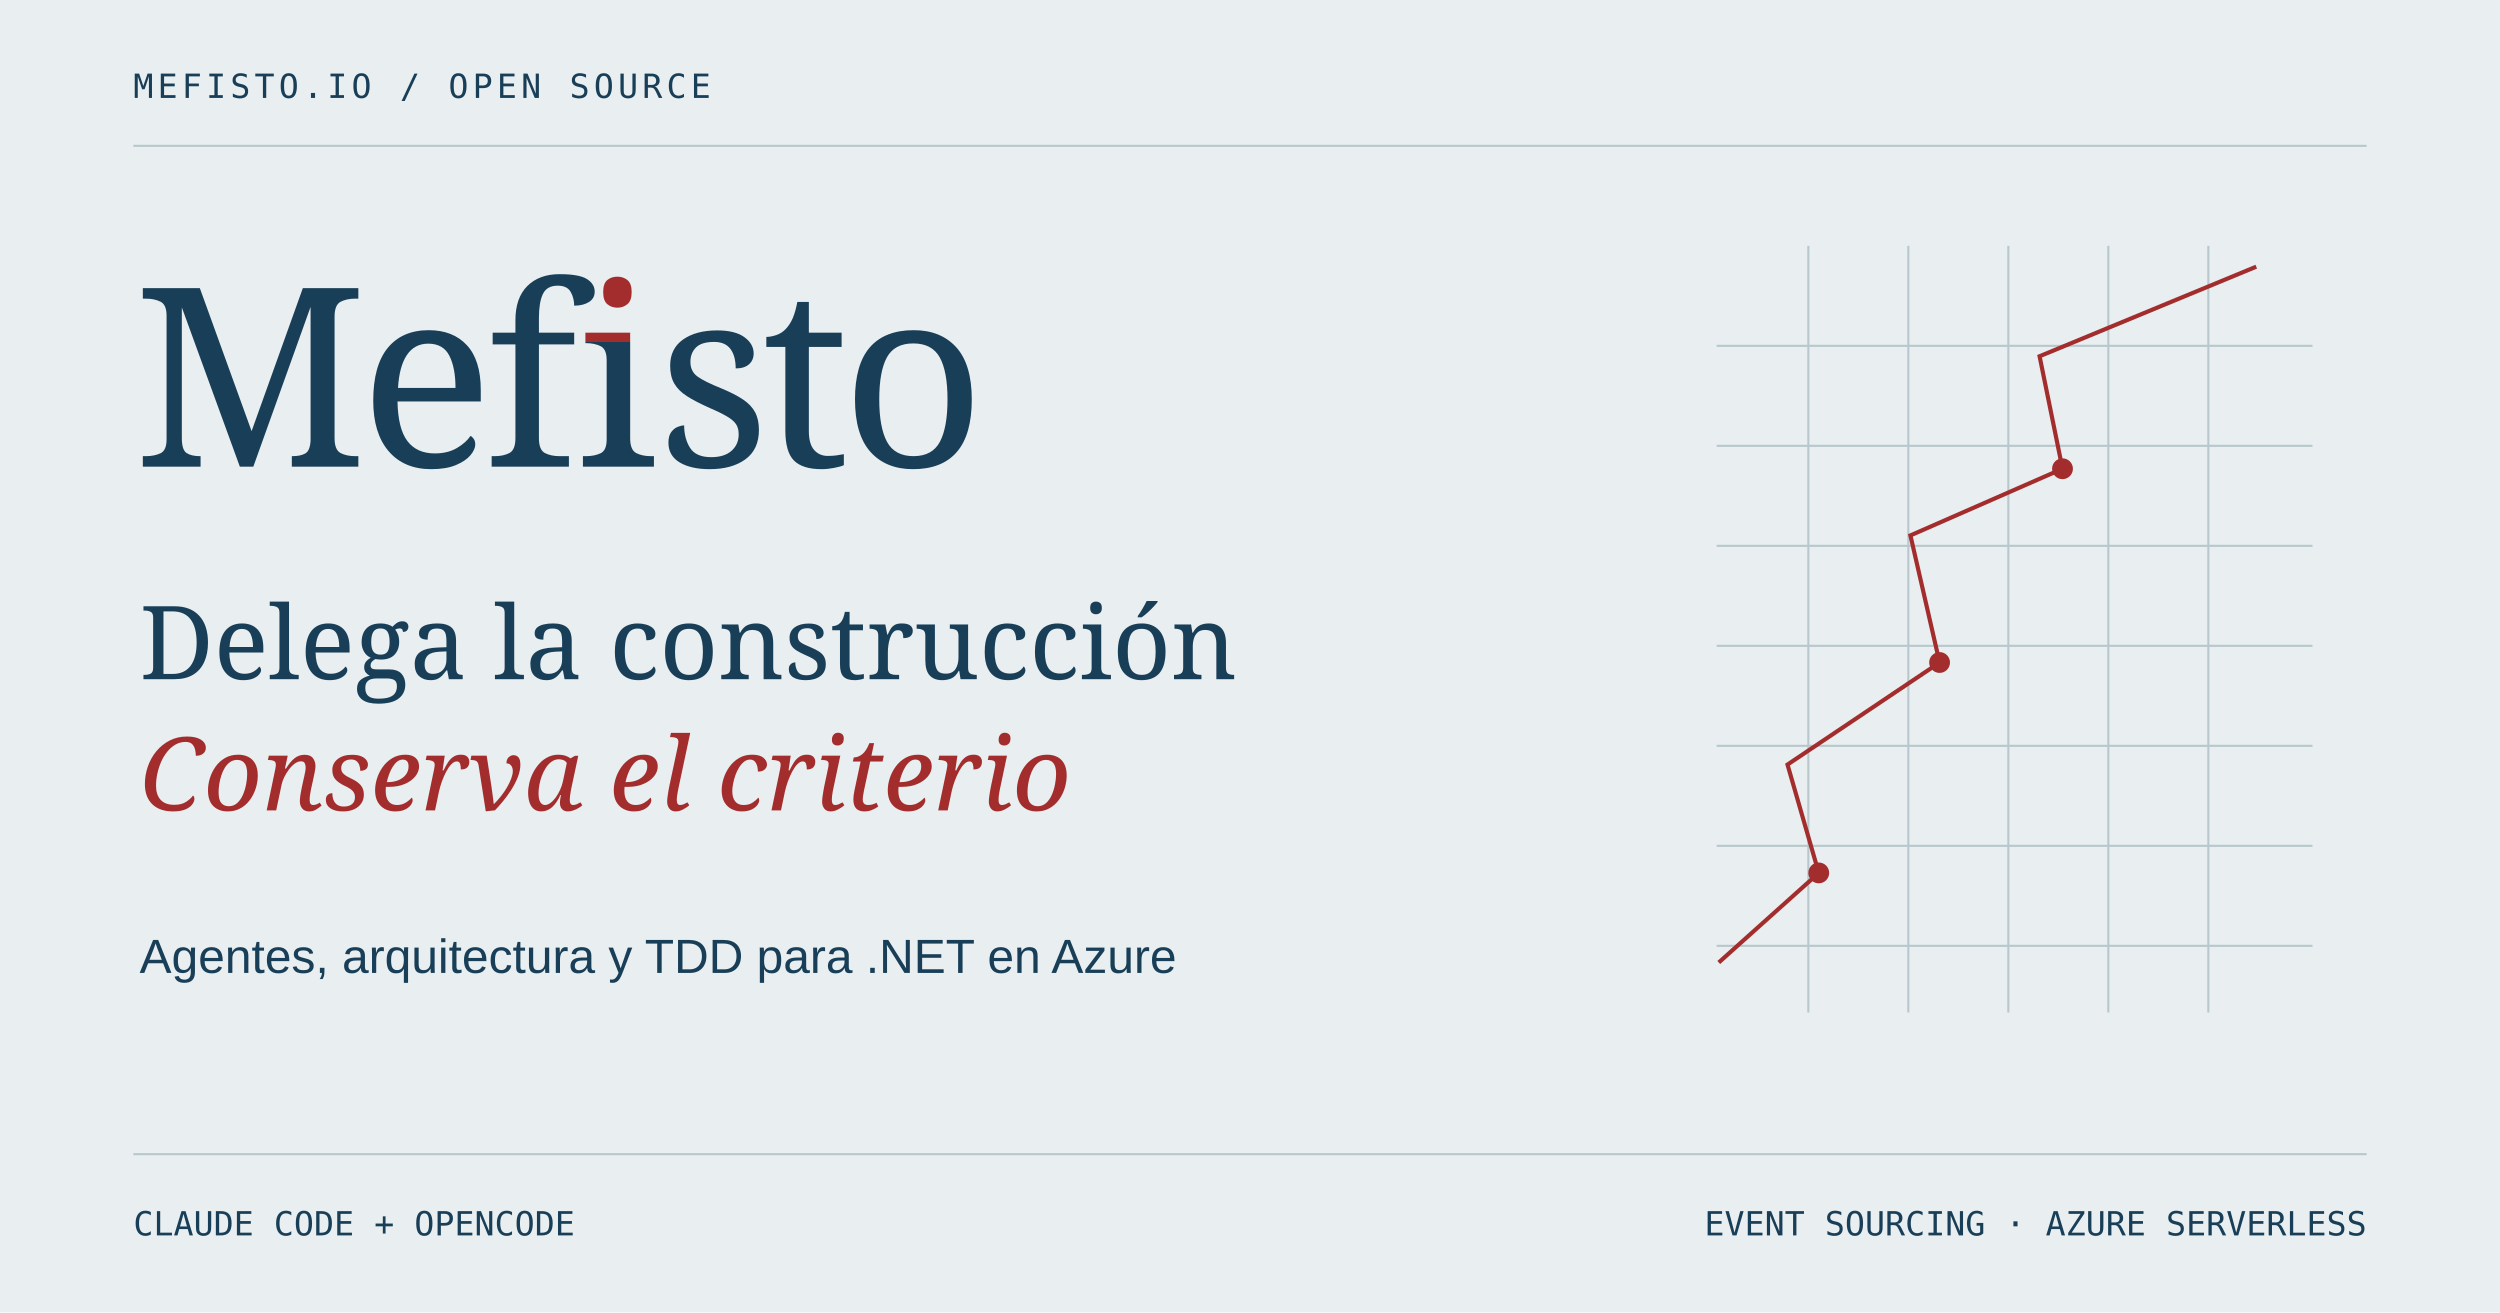
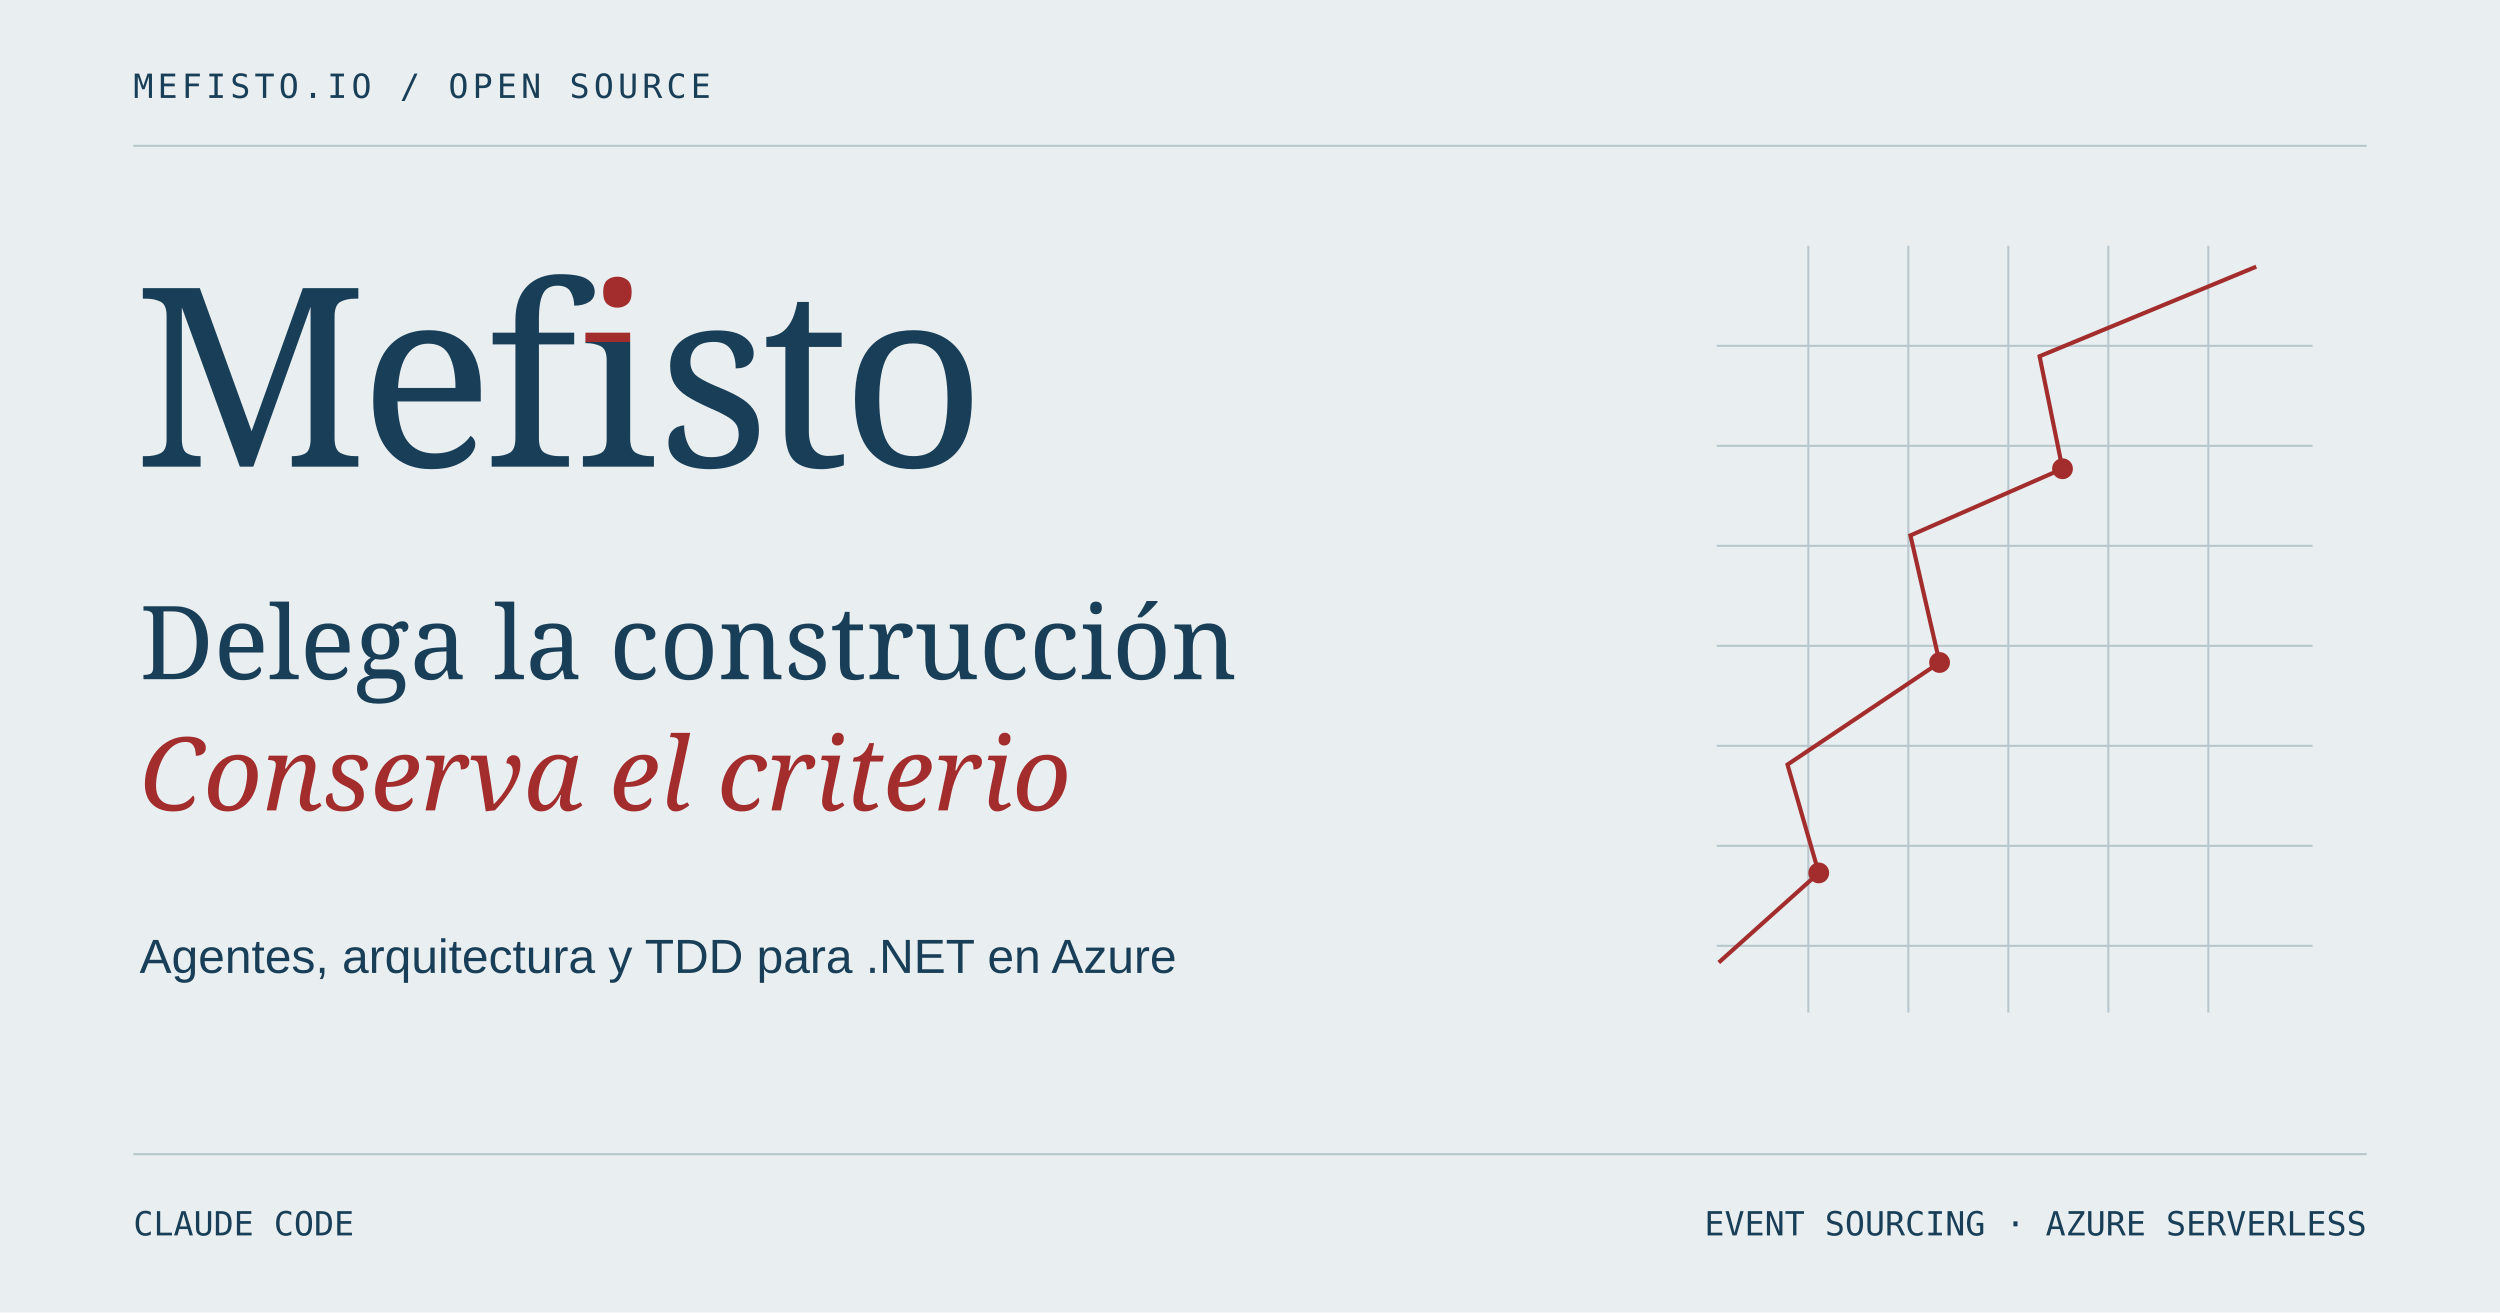
<svg xmlns="http://www.w3.org/2000/svg" width="1200" height="630" viewBox="0 0 1200 630">
  <defs>
    <linearGradient id="brand-dot" x1="0" y1="0" x2="0" y2="1">
      <stop offset="0" stop-color="#a32d2d" />
      <stop offset="0.35" stop-color="#a32d2d" />
      <stop offset="0.35" stop-color="#193f58" />
      <stop offset="1" stop-color="#193f58" />
    </linearGradient>
  </defs>
  <rect width="1200" height="630" fill="#e9eef0" />
  <g fill="none" stroke="#b7c7cd" stroke-width="1">
    <path d="M64 70H1136M64 554H1136M868 118V486M916 118V486M964 118V486M1012 118V486M1060 118V486" />
    <path d="M824 166H1110M824 214H1110M824 262H1110M824 310H1110M824 358H1110M824 406H1110M824 454H1110" />
  </g>
  <path d="M825 462L873 419L858 367L931 318L917 257L990 225L979 171L1083 128" fill="none" stroke="#a32d2d" stroke-width="2" />
  <g fill="#a32d2d">
    <circle cx="873" cy="419" r="5" />
    <circle cx="931" cy="318" r="5" />
    <circle cx="990" cy="225" r="5" />
  </g>
  <g fill="#193f58">
    <text x="64" y="47" font-family="Menlo,monospace" font-size="16" letter-spacing="2">MEFISTO.IO / OPEN SOURCE</text>
    <text x="64" y="224" font-family="Baskerville,Georgia,serif" font-size="120" letter-spacing="-4">Mef<tspan fill="url(#brand-dot)">i</tspan>sto</text>
    <text x="67" y="326" font-family="Baskerville,Georgia,serif" font-size="49">Delega la construcción</text>
    <text x="67" y="389" font-family="Baskerville,Georgia,serif" font-size="49" font-style="italic" fill="#a32d2d">Conserva el criterio</text>
    <text x="67" y="467" font-family="Arial,sans-serif" font-size="23">Agentes, arquitectura y TDD para .NET en Azure</text>
-     <text x="64" y="593" font-family="Menlo,monospace" font-size="16">CLAUDE CODE + OPENCODE</text>
+     <text x="64" y="593" font-family="Menlo,monospace" font-size="16">CLAUDE CODE</text>
    <text x="1136" y="593" text-anchor="end" font-family="Menlo,monospace" font-size="16">EVENT SOURCING · AZURE SERVERLESS</text>
  </g>
</svg>
